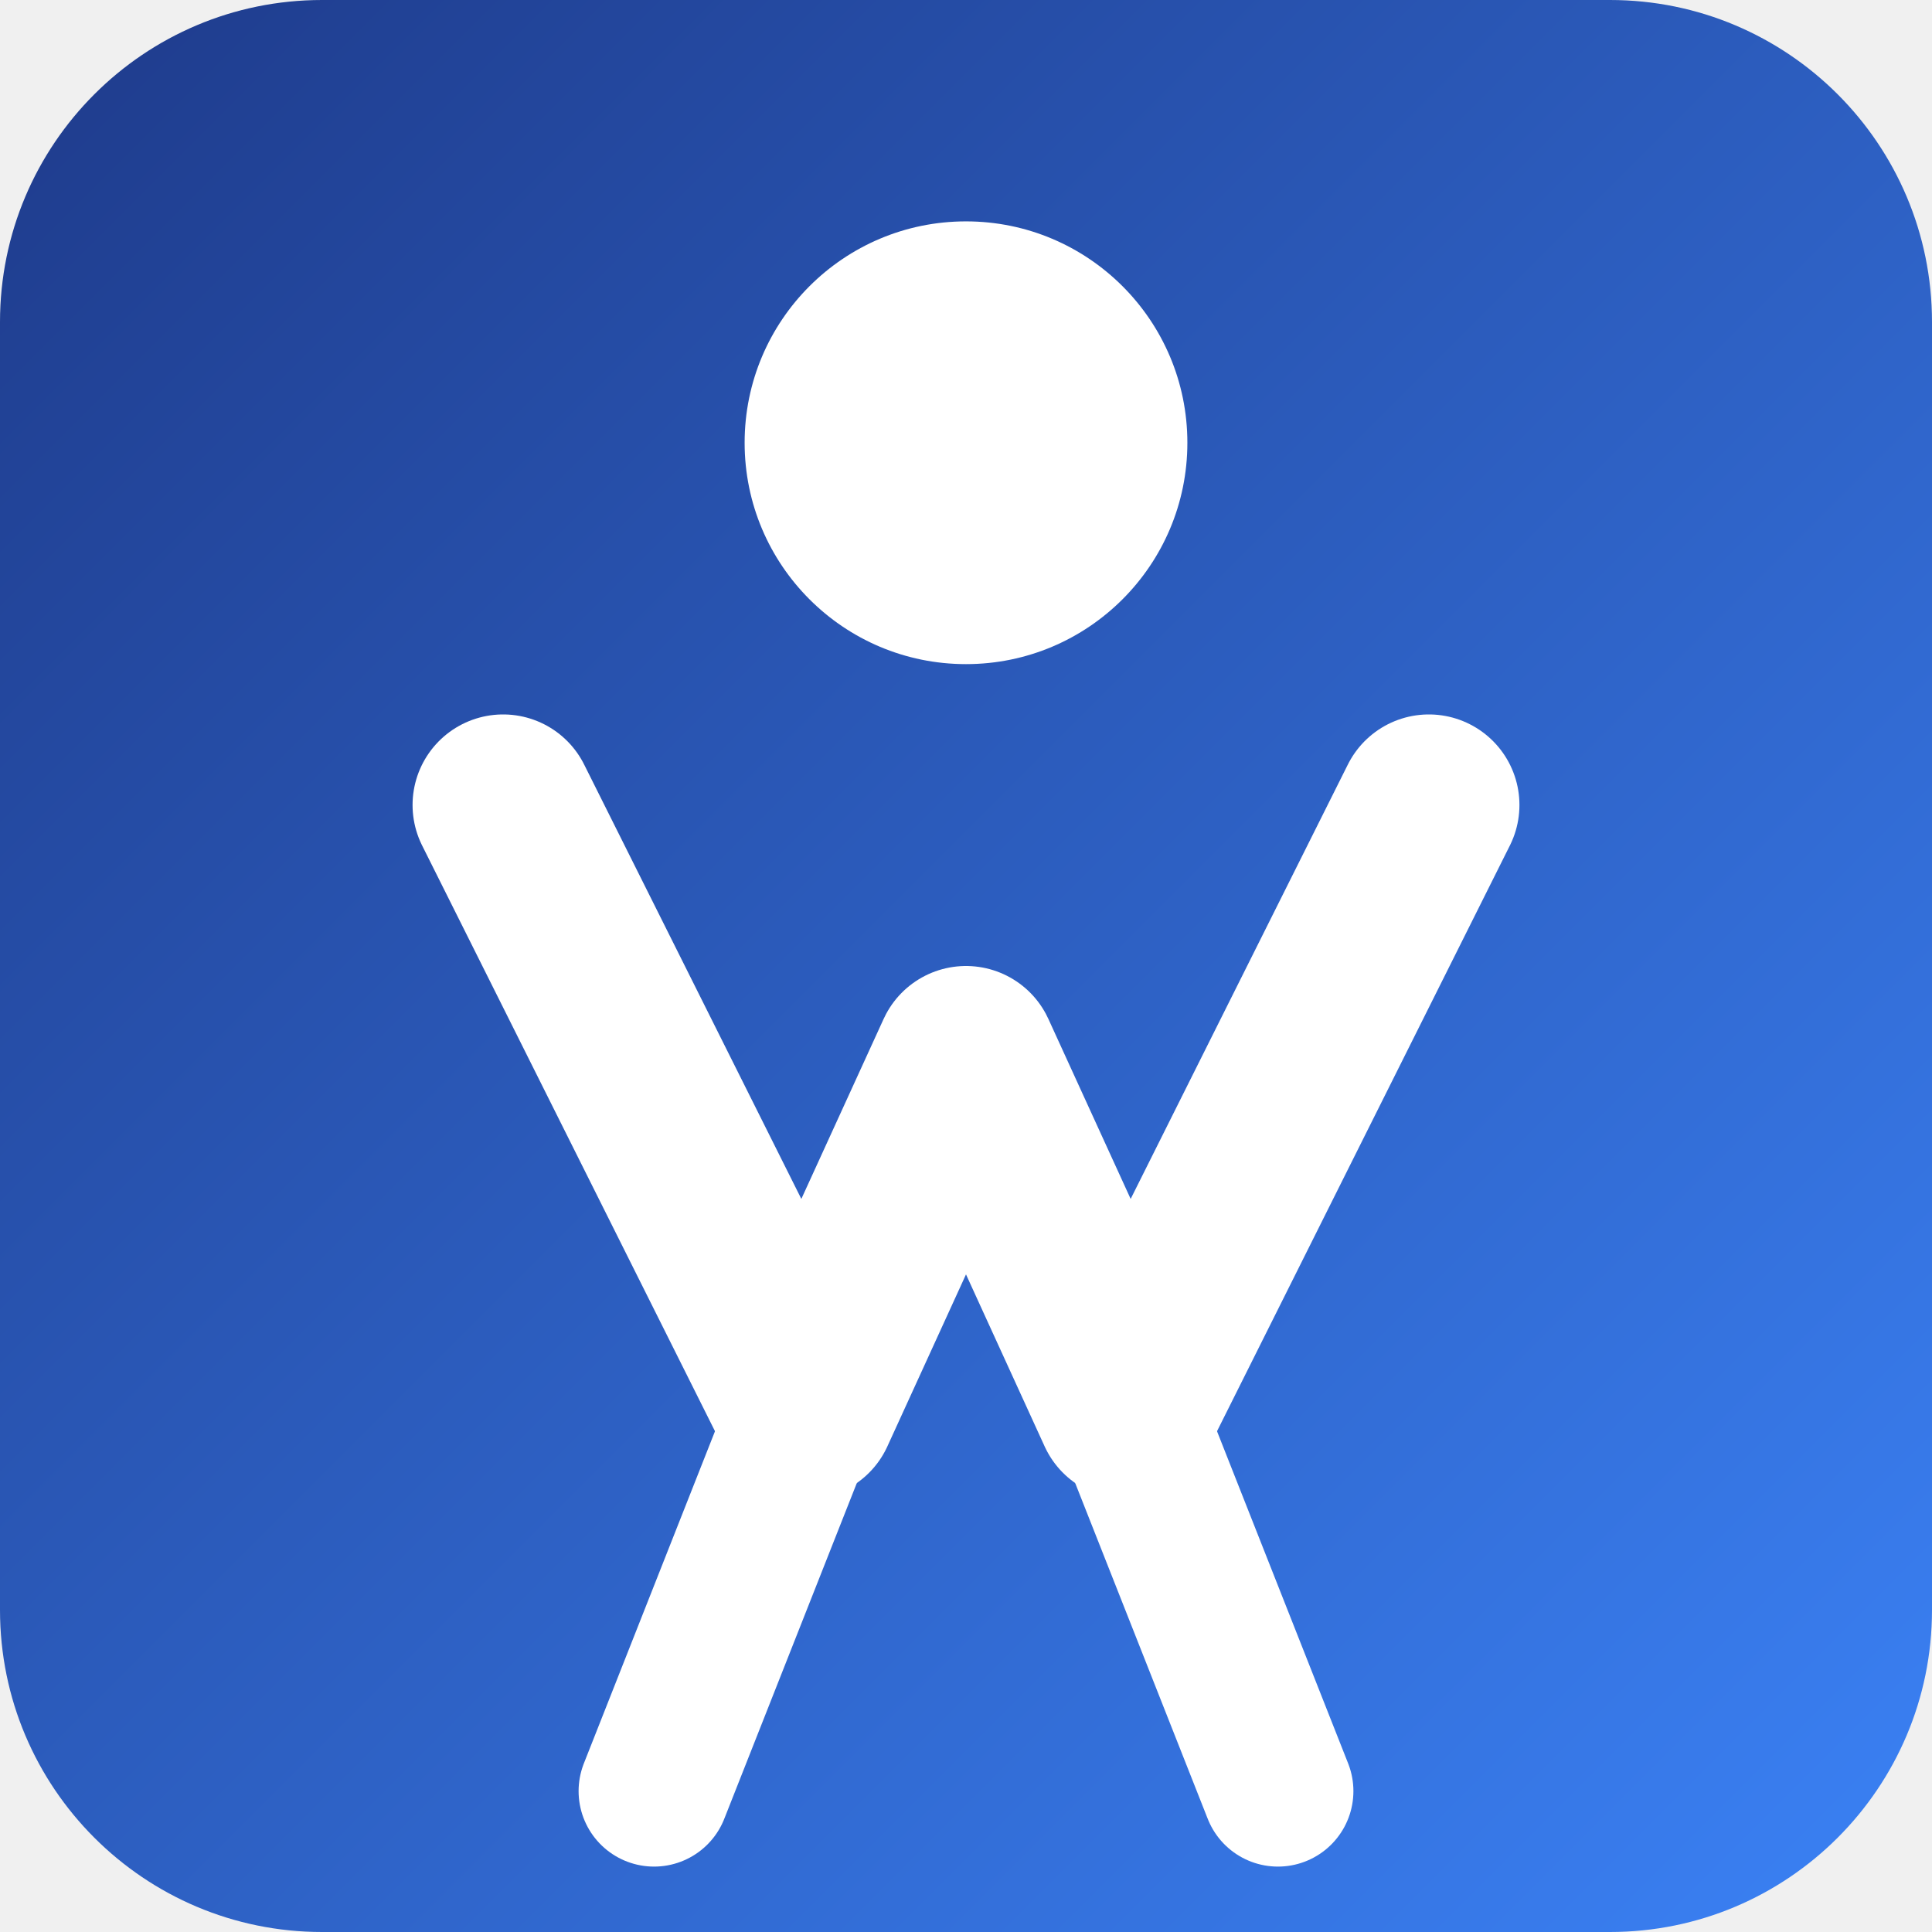
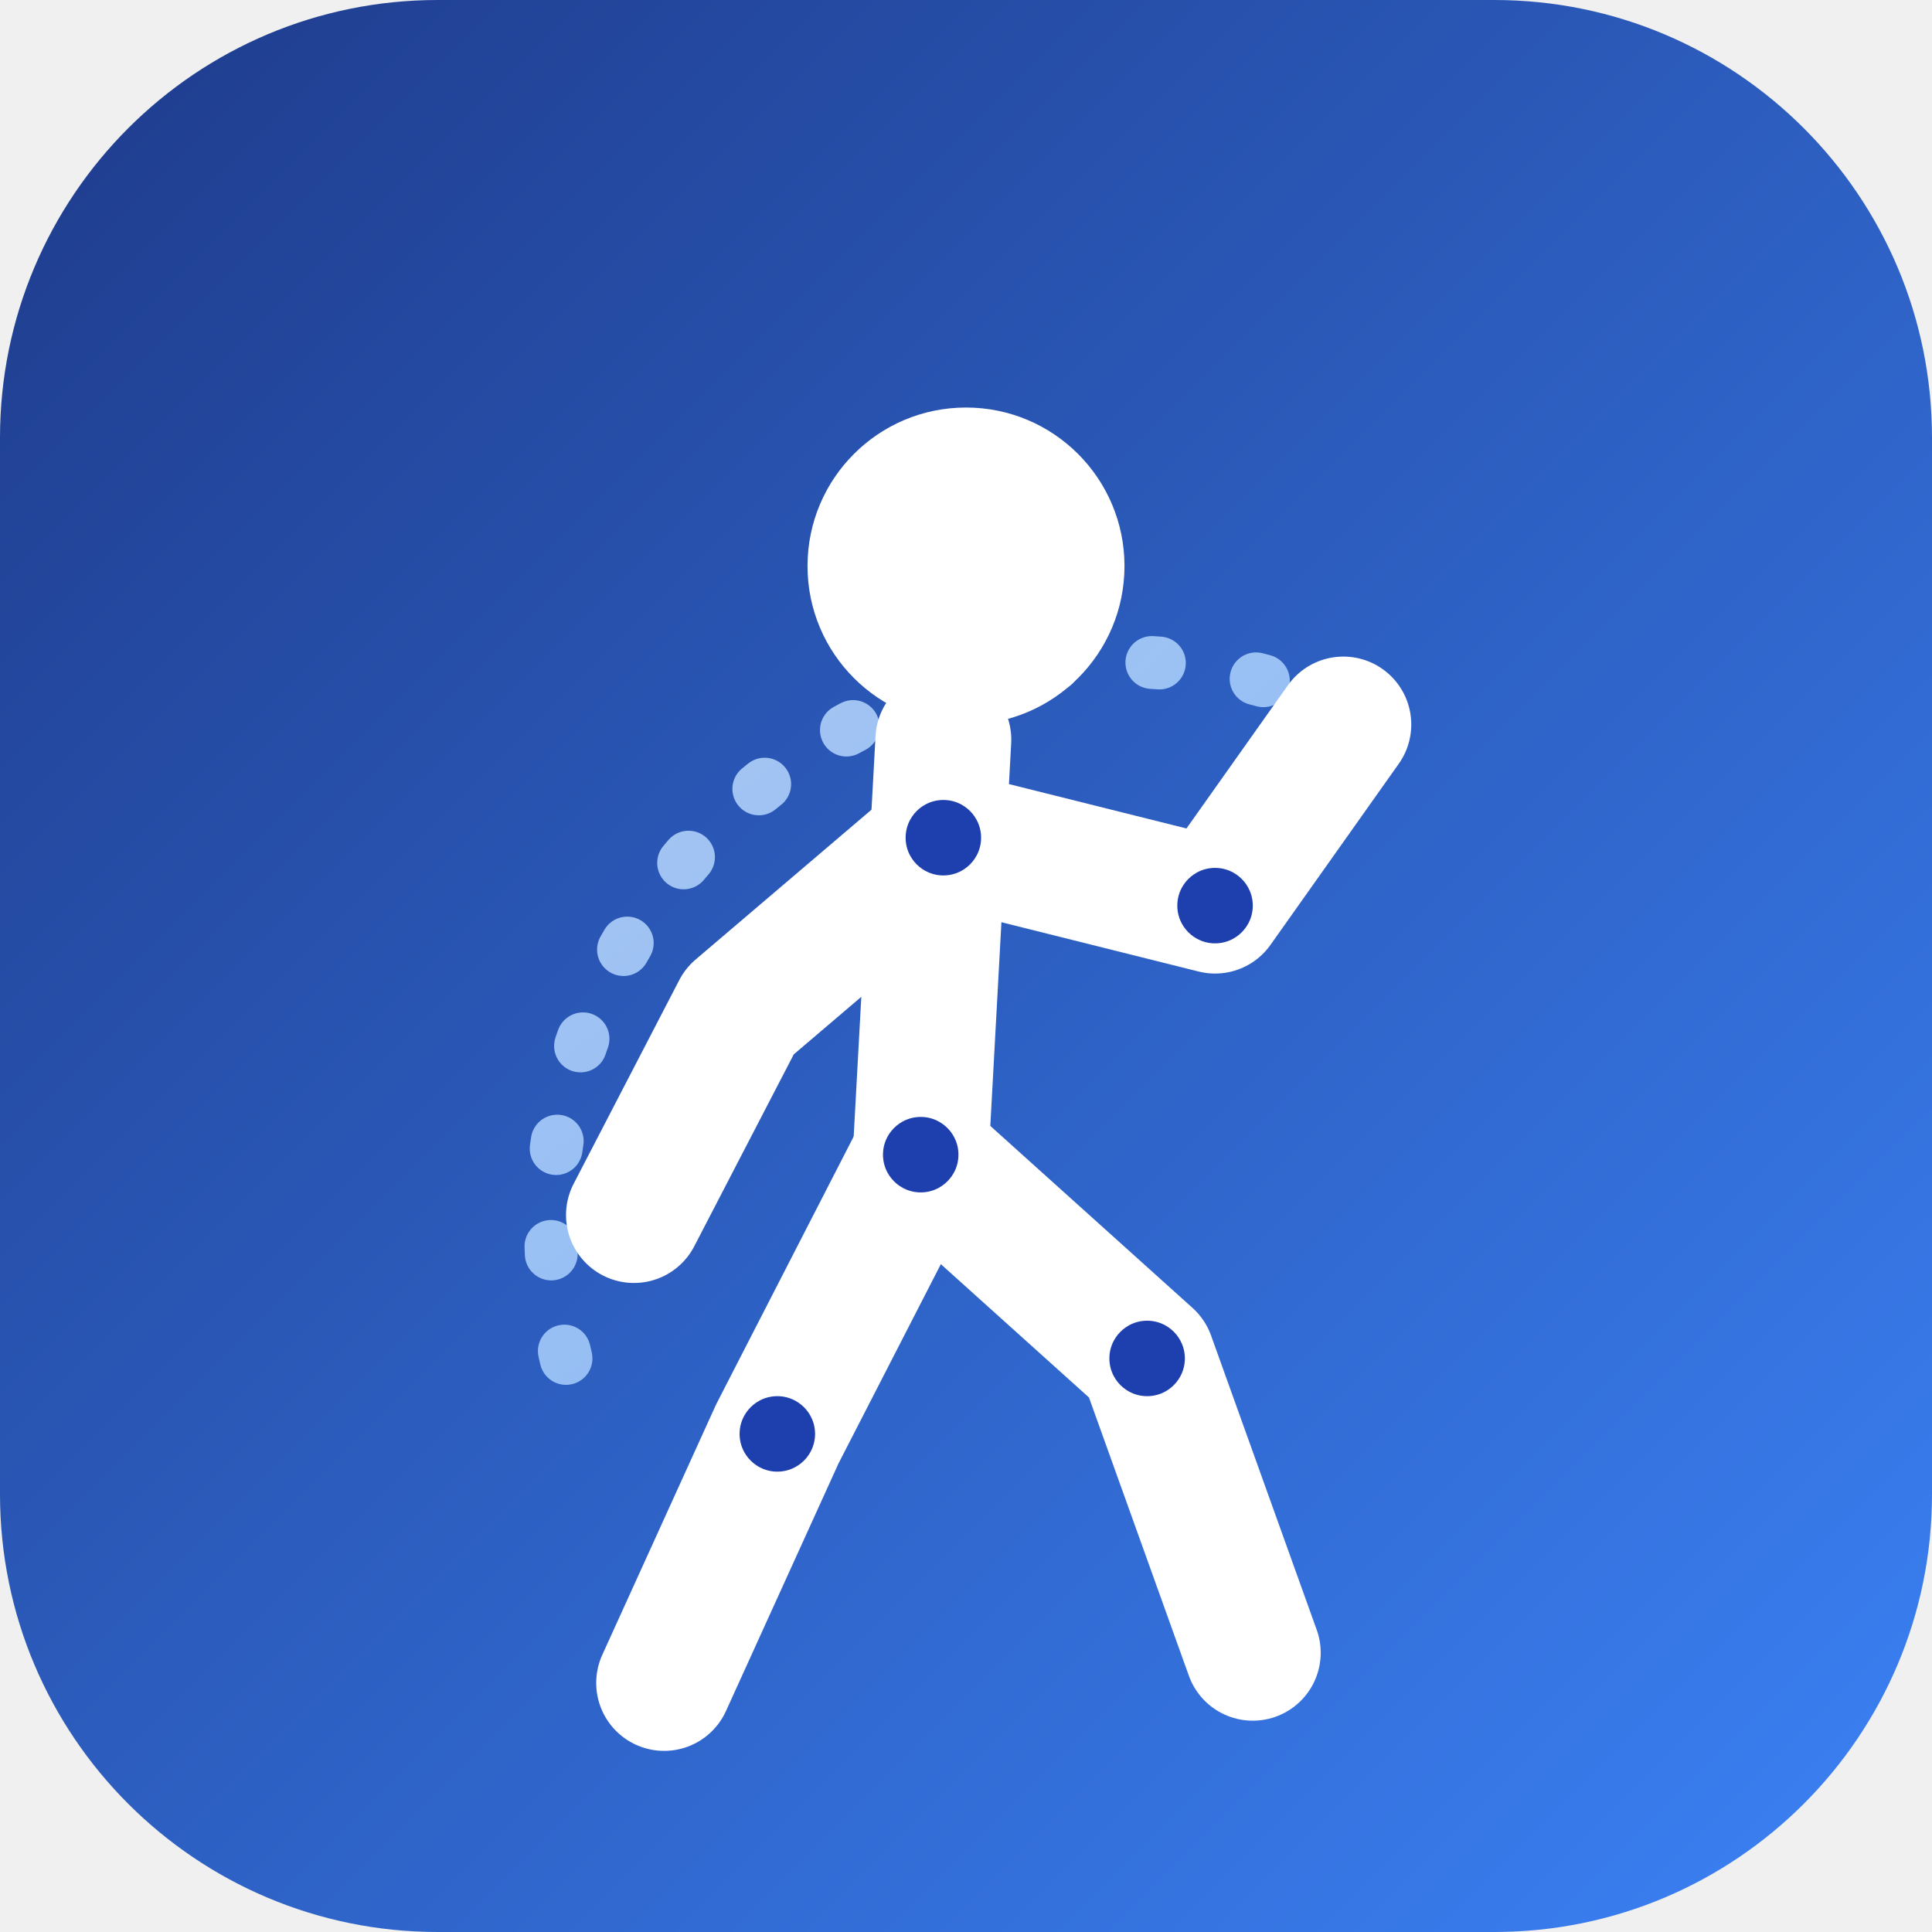
- <svg xmlns="http://www.w3.org/2000/svg" viewBox="0 0 192 192">
+ <svg xmlns="http://www.w3.org/2000/svg" viewBox="0 0 512 512" role="img" aria-label="Move Again">
  <defs>
-     <linearGradient id="grad" x1="0%" y1="0%" x2="100%" y2="100%">
-       <stop offset="0%" stop-color="#1e3a8a" />
-       <stop offset="100%" stop-color="#3b82f6" />
+     <linearGradient id="maTile" x1="0" y1="0" x2="1" y2="1">
+       <stop offset="0" stop-color="#1e3a8a" />
+       <stop offset="1" stop-color="#3b82f6" />
+     </linearGradient>
+     <linearGradient id="maArc" x1="0" y1="0" x2="1" y2="1">
+       <stop offset="0" stop-color="#bfdbfe" />
+       <stop offset="1" stop-color="#93c5fd" />
    </linearGradient>
  </defs>
-   <rect width="192" height="192" rx="32" fill="url(#grad)" />
-   <circle cx="96" cy="44" r="22" fill="white" />
-   <path d="M 50 80 L 80 140 L 96 105 L 112 140 L 142 80" stroke="white" stroke-width="18" stroke-linecap="round" stroke-linejoin="round" fill="none" />
-   <path d="M 80 140 L 65 178" stroke="white" stroke-width="15" stroke-linecap="round" />
-   <path d="M 112 140 L 127 178" stroke="white" stroke-width="15" stroke-linecap="round" />
+   <rect width="512" height="512" rx="116" fill="url(#maTile)" />
+   <path d="M 150 360 A 150 150 0 0 1 372 196" fill="none" stroke="url(#maArc)" stroke-width="14" stroke-linecap="round" stroke-dasharray="2 26" opacity="0.85" />
+   <g fill="none" stroke="#ffffff" stroke-width="36" stroke-linecap="round" stroke-linejoin="round">
+     <path d="M 250 196 L 244 306" />
+     <path d="M 250 222 L 196 268 L 168 322" />
+     <path d="M 250 222 L 322 240 L 356 192" />
+     <path d="M 244 306 L 206 380 L 176 446" />
+     <path d="M 244 306 L 304 360 L 332 438" />
+   </g>
+   <circle cx="256" cy="150" r="42" fill="#ffffff" />
+   <g fill="#1e40af" stroke="#ffffff" stroke-width="6">
+     <circle cx="250" cy="222" r="13" />
+     <circle cx="322" cy="240" r="13" />
+     <circle cx="244" cy="306" r="13" />
+     <circle cx="304" cy="360" r="13" />
+     <circle cx="206" cy="380" r="13" />
+   </g>
</svg>
